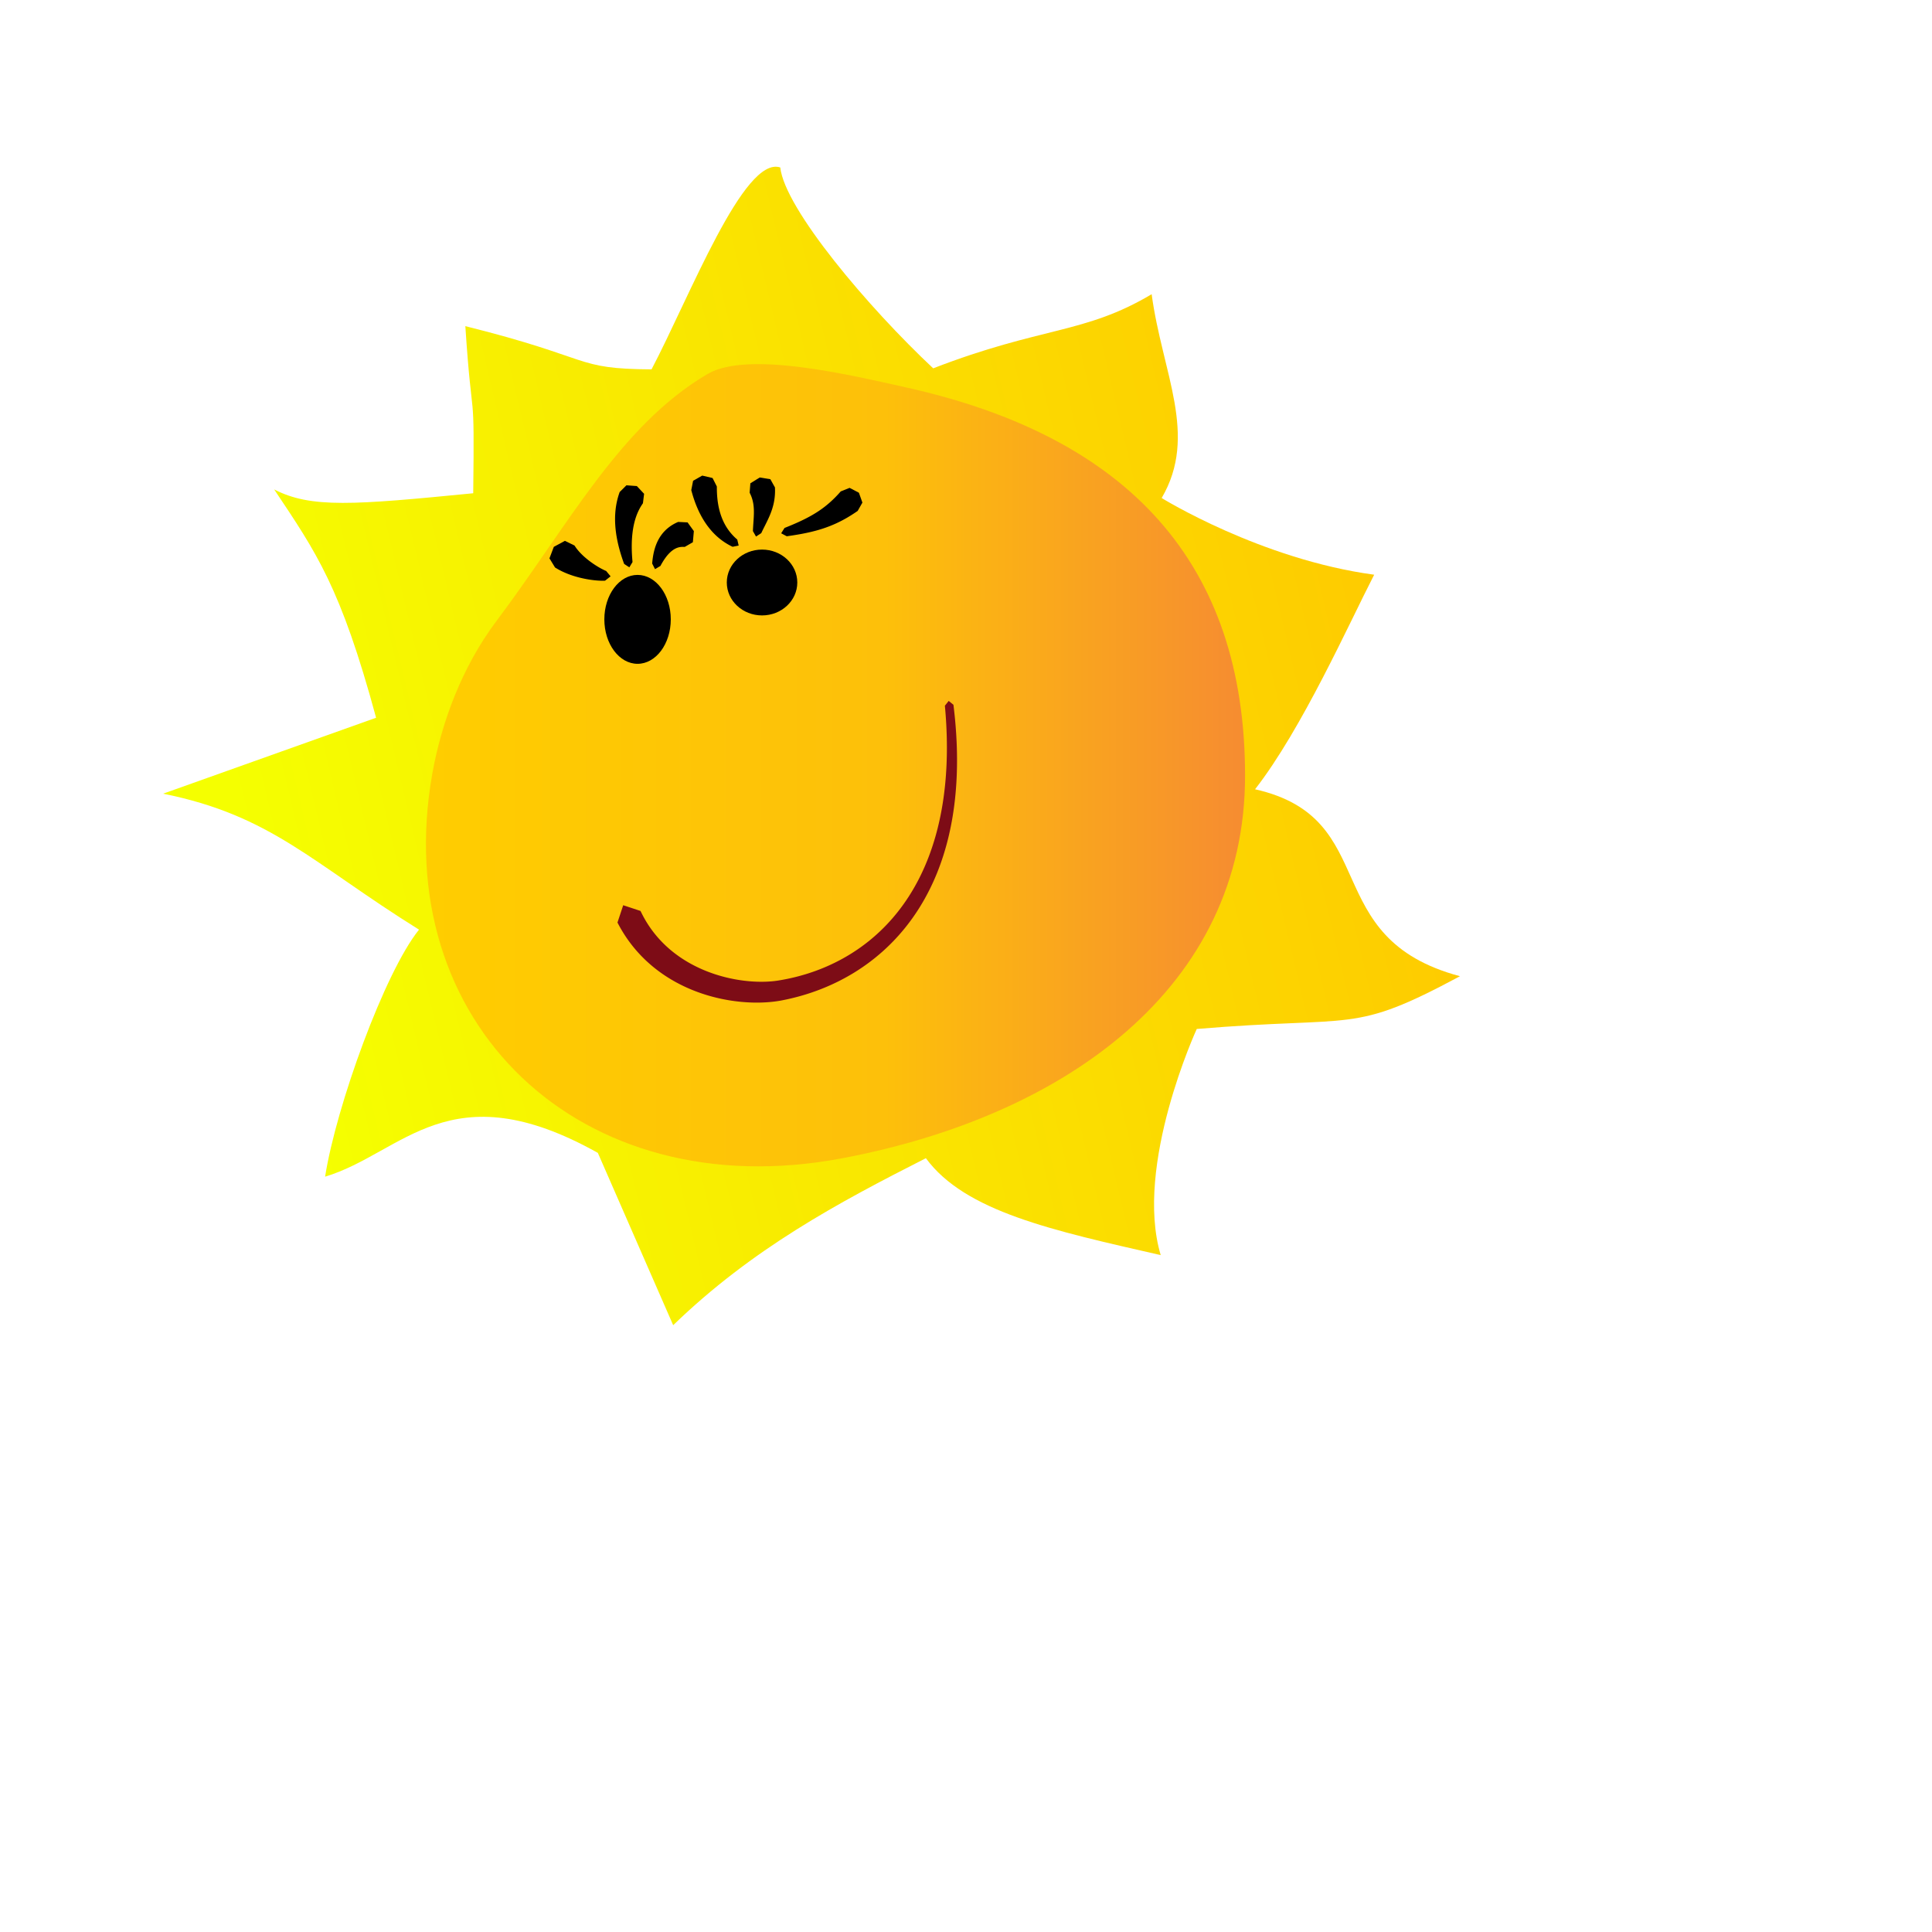
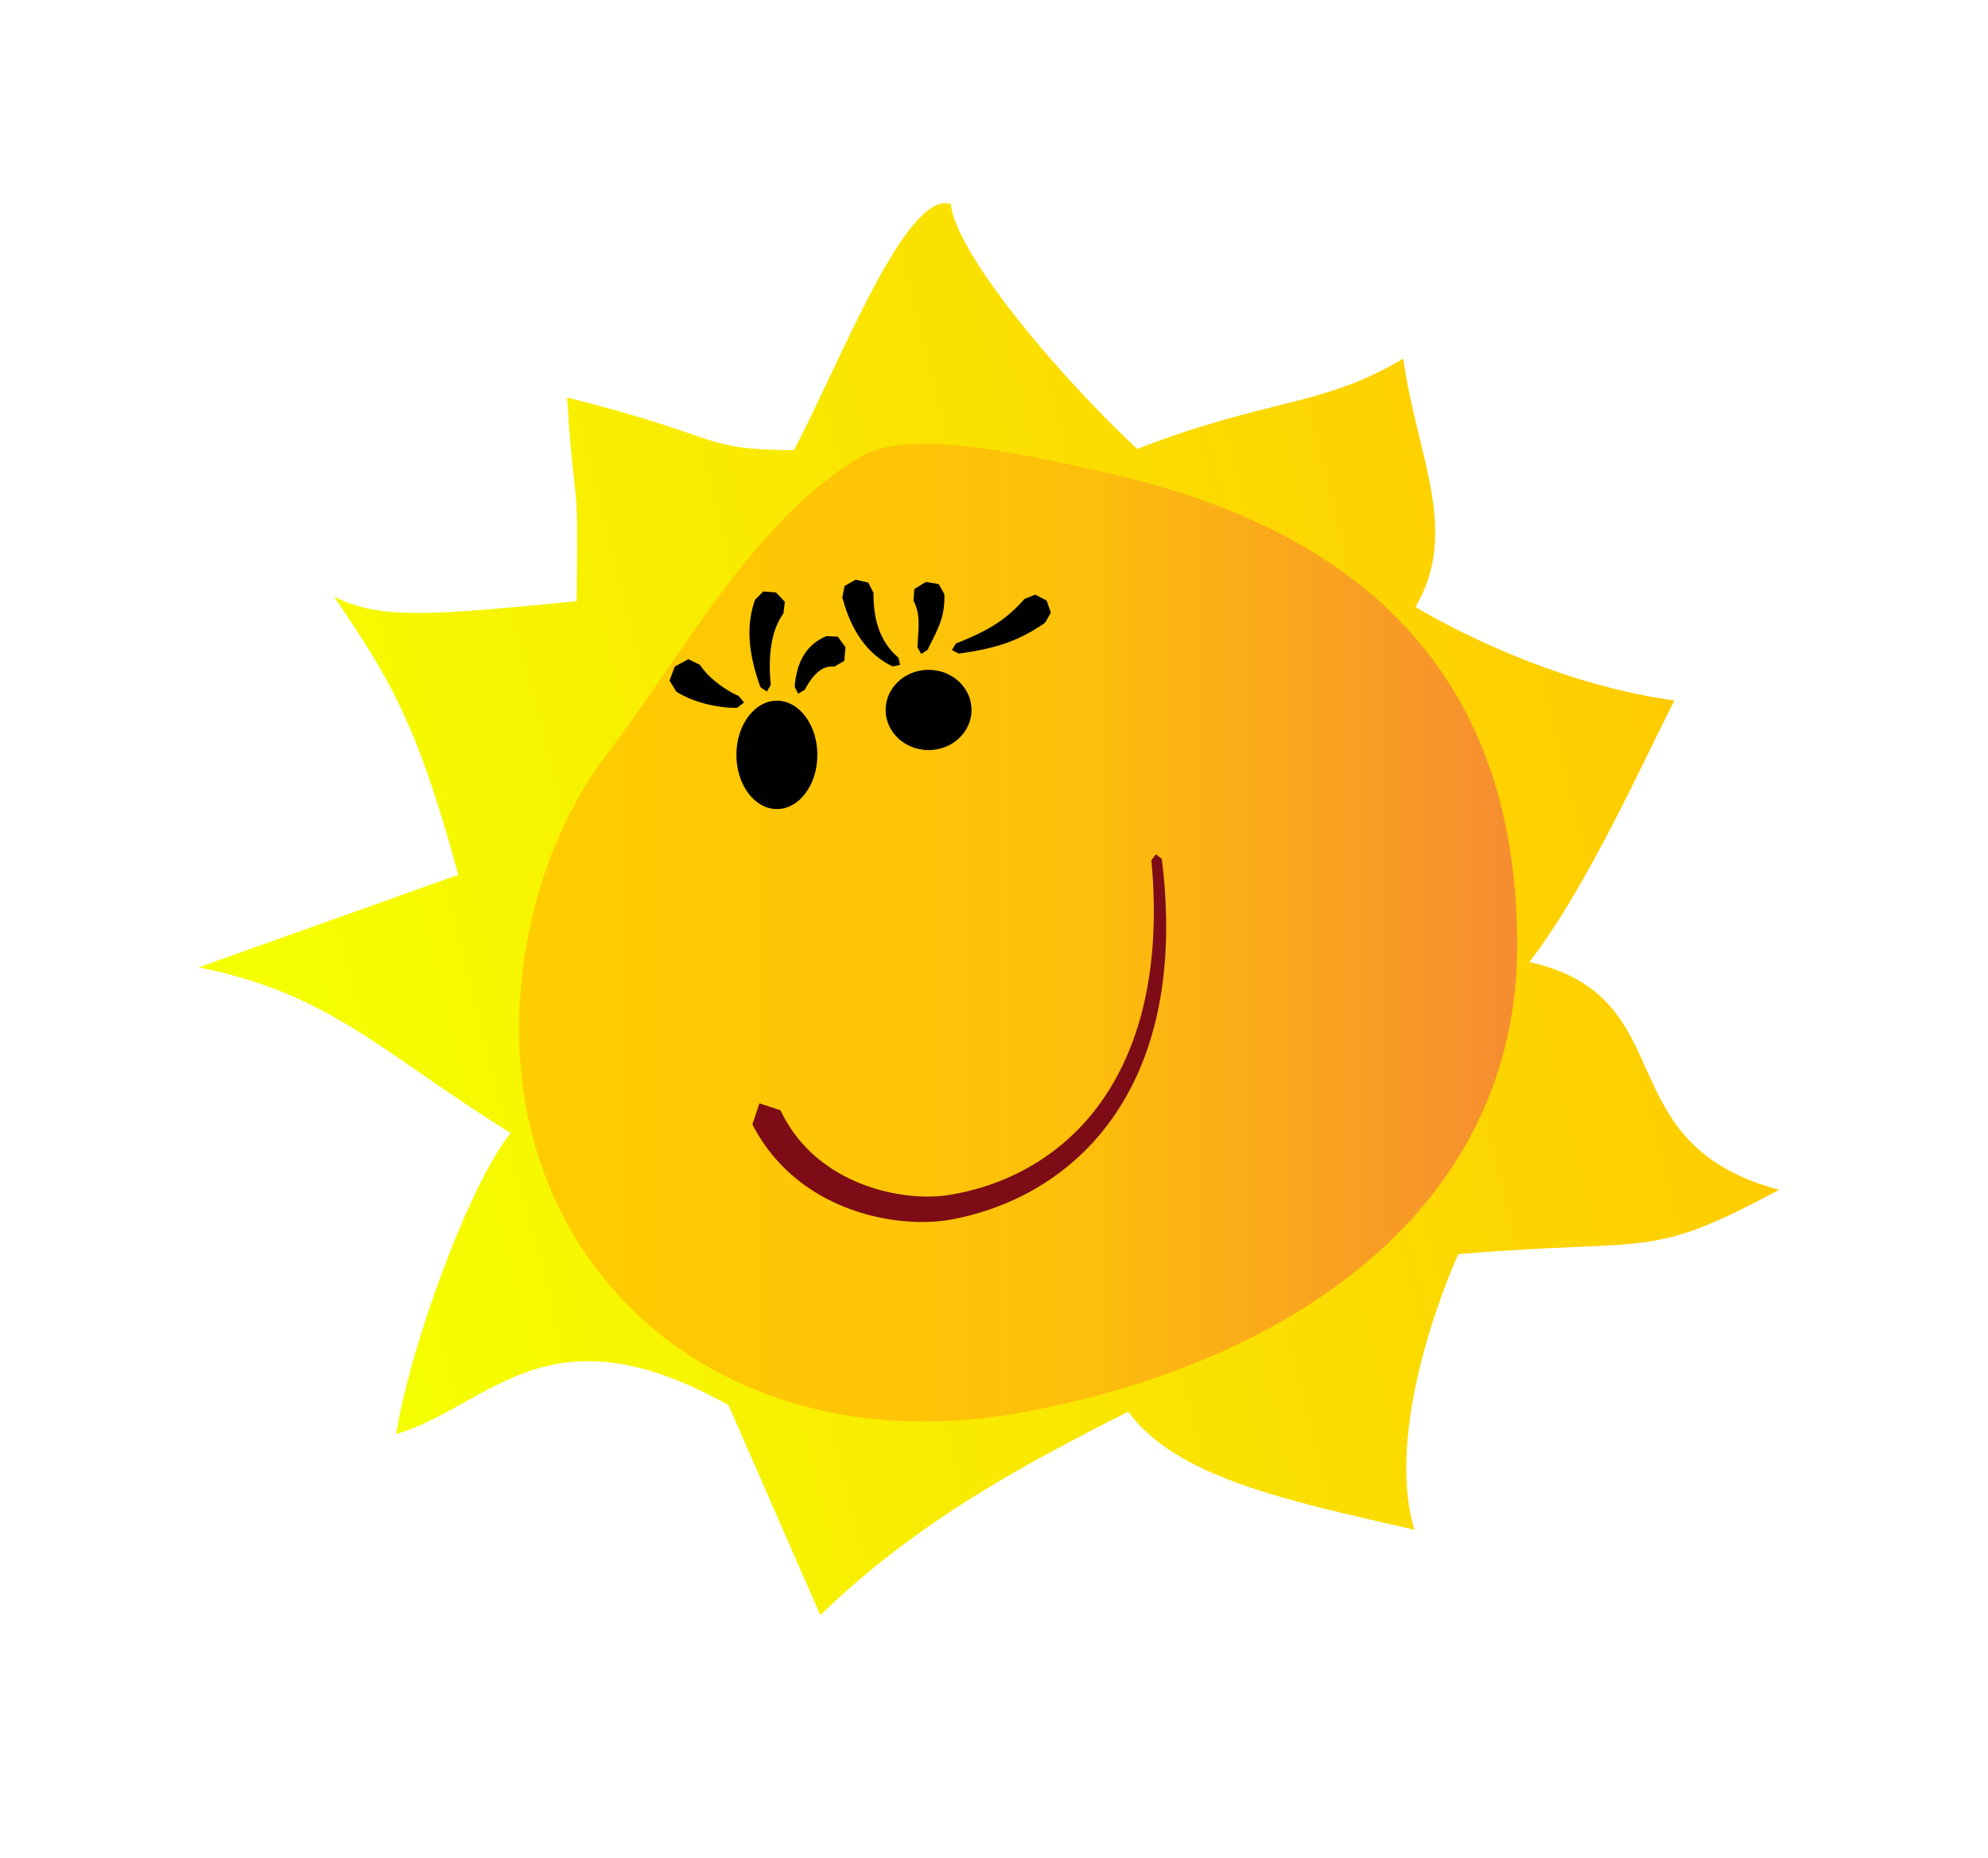
- <svg xmlns="http://www.w3.org/2000/svg" viewBox="-20 -20 180 180">
-   <path d="m5.544 25.599c3.433 1.771 7.372 1.453 18.545.356.13-10.841-.076-5.597-.734-15.569 12.088 3.014 10.032 3.981 17.348 4.027 3.572-6.799 8.604-19.935 11.992-18.812.432 3.878 8.235 13.08 14.248 18.715 10.138-3.919 14.106-3.179 20.354-6.906.993 7.37 4.364 13.13.933 18.989 0 0 9.219 5.717 19.799 7.146-2.329 4.523-6.723 14.374-11.098 19.99 11.96 2.692 5.741 13.85 19.092 17.417-10.149 5.441-9.502 3.655-24.524 4.915 0 0-5.857 12.707-3.358 21.069-10.111-2.306-18.222-4.053-21.879-9.029-8.207 4.164-16.184 8.437-23.543 15.558l-7.019-16.054c-13.836-7.744-18.145.024-25.411 2.218 1.038-6.596 5.559-19.065 8.751-23.016-9.978-6.216-13.733-10.63-23.842-12.668l19.842-7.074c-3.304-12.193-5.573-15.394-9.496-21.272z" fill="url(#_Linear1)" />
-   <path d="m-11.309 15.762c2.723-1.373 25.303 6.998 37.97 12.52-1.175-11.189-11.348-22.497-13.852-33.968 8.33 2.696 21.725 15.61 28.75 19.782 3.572-6.798 9.302-25.97 11.524-30.096 2.182 2.809 8.147 23.373 14.159 29.008 11.265-6.702 24.268-14.681 29.641-19.866-.777 8.077-7.895 32.365-7.895 32.365s25.939 1.986 37.454 1.247c-2.329 4.523-23.999 19.86-28.374 25.476 10.812 8.914 24.512 19.21 35.415 26.416-13.681.342-26.231-2.991-42.306-4.316 0 0-.457 25.385 1.917 33.328-9.933-9.777-26.812-19.923-26.812-19.923s-22.115 19.642-29.474 26.764l-1.462-28.088c-20.061 3.285-33.199 5.87-40.466 8.064 4.952-6.596 20.725-25.103 23.917-29.054-9.978-6.216-29.306-10.343-39.415-12.38l35.231-7.582c-1.23-6.487-21.999-23.819-25.922-29.697z" visibility="hidden" />
-   <path d="m64.387 16.089c20.74 4.598 31.613 16.39 31.613 36.181s-16.794 31.719-37.536 35.644c-24.495 4.635-42.316-12.723-38.182-35.859.854-4.777 2.774-9.944 5.979-14.206 6.587-8.758 11.492-18.229 19.672-23.01 3.781-2.21 13.485.148 18.454 1.25z" fill="url(#_Linear2)" />
-   <path d="m60.013 25.902.013.015.322.908-.438.775-.009.005-.092.064-.096.065-.095.064-.095.062-.096.062-.095.061-.095.059-.095.058-.094.058-.095.056-.095.055-.095.054-.095.052-.095.052-.095.051-.095.05-.095.048-.096.048-.095.046-.096.046-.096.045-.096.043-.096.043-.097.041-.097.041-.097.04-.097.039-.098.038-.098.037-.098.036-.099.036-.099.034-.1.034-.1.033-.1.032-.101.031-.101.031-.102.03-.103.029-.104.029-.207.054-.211.053-.214.05-.216.047-.22.046-.224.044-.228.042-.232.04-.236.039-.24.038-.246.036-.249.035-.519-.277.313-.497.232-.093.224-.091.218-.091.212-.091.207-.09.201-.09.195-.091.191-.091.185-.091.181-.092.176-.092.172-.094.083-.046.083-.048.082-.047.081-.048.08-.048.079-.049.078-.048.077-.05.076-.049.076-.05.075-.051.074-.051.073-.051.072-.052.072-.052.071-.053.071-.054.07-.054.069-.055.069-.055.068-.056.068-.057.068-.058.067-.058.067-.059.067-.06.066-.06.066-.062.066-.062.065-.064.066-.064.065-.065.066-.066.065-.068.065-.068.065-.069.066-.071.065-.072.065-.073.069-.077.007-.007.825-.331.858.449z" />
-   <path d="m51.772 24.647.43.768v.01l.002.08.003.088.001.088v.086l-.001.086-.003.084-.004.084-.005.083-.006.082-.008.081-.008.08-.01.079-.01.079-.012.077-.013.077-.013.075-.015.075-.015.074-.017.073-.017.075-.036.139-.04.138-.041.136-.045.132-.046.129-.048.127-.05.124-.051.122-.053.12-.053.118-.055.116-.055.116-.11.225-.112.224-.112.222-.055.111-.055.112-.054.112-.054.115-.49.32-.289-.508.005-.131.007-.131.008-.13.008-.129.017-.253.017-.247.014-.243.006-.118.004-.117.004-.116.001-.114v-.113l-.002-.111-.004-.109-.007-.108-.008-.106-.012-.105-.013-.103-.016-.105-.019-.098-.011-.05-.011-.05-.012-.049-.012-.049-.014-.049-.014-.049-.015-.048-.016-.049-.016-.048-.017-.049-.018-.048-.019-.048-.02-.048-.021-.048-.022-.049-.022-.048-.024-.049-.03-.066.067-.871.863-.537.019-.005z" />
-   <path d="m46.387 24.535.4.79v.01.108l.001.101.001.101.002.099.004.099.004.098.005.096.006.096.007.096.008.094.009.093.009.093.011.092.011.091.013.09.013.089.015.088.015.088.016.087.017.086.018.085.019.084.02.084.021.082.022.082.023.081.023.081.025.079.025.079.027.078.027.077.029.077.029.076.03.075.032.074.032.074.033.072.034.073.035.071.037.071.037.07.038.069.04.069.04.068.041.067.043.066.043.066.045.066.045.064.047.064.048.063.049.063.05.062.051.061.052.06.054.06.054.059.056.059.057.058.058.057.059.056.061.056.062.055.065.056.131.56-.564.114-.084-.039-.085-.043-.085-.044-.084-.046-.084-.047-.082-.048-.082-.05-.082-.051-.08-.052-.08-.054-.079-.055-.078-.056-.077-.058-.077-.059-.076-.061-.075-.062-.074-.063-.074-.064-.072-.066-.072-.068-.071-.068-.07-.07-.069-.071-.069-.073-.067-.074-.067-.075-.065-.077-.065-.077-.064-.08-.063-.08-.062-.082-.062-.082-.06-.085-.059-.085-.059-.087-.058-.088-.056-.089-.056-.09-.055-.092-.054-.092-.053-.094-.052-.096-.051-.096-.05-.097-.05-.099-.048-.1-.047-.101-.047-.102-.045-.104-.045-.104-.044-.106-.043-.106-.042-.108-.041-.109-.04-.11-.039-.111-.038-.113-.038-.113-.036-.115-.036-.115-.034-.117-.034-.118-.033-.119-.034-.124.171-.871.843-.477.02-.002z" />
-   <path d="m44.059 28.67.58.802.005.019-.091 1.027-.753.435-.01.001h-.051l-.038-.002-.037-.002-.038-.001-.037.001h-.036l-.036.002-.036.003-.036.003-.036.004-.035.005-.035.006-.035.007-.035.007-.036.009-.035.009-.035.01-.035.012-.035.012-.035.013-.036.015-.035.015-.036.017-.035.018-.036.018-.035.02-.036.021-.036.022-.036.024-.036.024-.036.026-.036.027-.036.028-.036.029-.036.03-.036.032-.035.033-.036.034-.036.035-.036.036-.035.037-.036.038-.035.04-.036.04-.035.042-.034.041-.07.09-.069.093-.068.096-.068.1-.066.104-.066.107-.065.11-.064.114-.064.119-.505.299-.265-.524.012-.141.015-.143.017-.142.02-.141.022-.141.026-.139.028-.139.032-.139.034-.135.02-.07.02-.068.02-.068.022-.068.023-.067.024-.067.025-.067.026-.066.027-.067.028-.065.03-.066.03-.065.032-.065.034-.065.034-.064.036-.064.037-.063.039-.063.04-.063.042-.061.043-.062.045-.061.046-.06.047-.059.049-.059.051-.058.053-.057.054-.057.055-.055.057-.055.059-.054.061-.052.062-.052.063-.051.065-.049.067-.049.068-.047.07-.046.071-.045.073-.043.074-.042.076-.041.077-.039.079-.038.08-.036.068-.032.01-.004z" />
-   <path d="m39.324 25.285.018.009.667.713-.108.878-.006.009-.038.056-.034.05-.033.051-.033.052-.033.053-.032.053-.032.055-.032.055-.03.056-.031.058-.03.058-.029.06-.029.06-.029.062-.028.062-.027.064-.027.065-.027.065-.026.067-.025.069-.024.069-.025.07-.023.072-.023.073-.022.074-.022.075-.021.077-.02.078-.019.079-.019.08-.019.082-.017.083-.017.084-.016.086-.015.087-.014.088-.014.089-.013.091-.012.093-.011.093-.01.095-.01.097-.009.097-.007.1-.007.1-.006.102-.006.104-.004.104-.003.107-.002.107-.002.109v.111.112l.002.113.002.115.004.117.004.117.006.12.006.121.008.122.009.124.009.125.011.126.012.13-.298.496-.483-.318-.046-.125-.045-.126-.043-.125-.042-.123-.04-.123-.04-.123-.038-.121-.037-.121-.035-.119-.034-.12-.033-.118-.031-.117-.031-.117-.029-.116-.027-.115-.027-.115-.025-.114-.024-.113-.022-.112-.022-.112-.02-.111-.019-.111-.018-.109-.016-.109-.015-.109-.014-.108-.013-.107-.011-.106-.011-.106-.009-.106-.007-.105-.007-.104-.006-.103-.004-.103-.003-.103-.001-.101-.001-.102.001-.1.001-.1.003-.1.005-.099.005-.098.007-.098.007-.097.009-.097.011-.096.011-.096.012-.095.014-.094.015-.094.016-.094.017-.093.019-.092.019-.091.021-.091.021-.091.023-.09.024-.089.025-.089.026-.088.028-.088.028-.087.03-.086.027-.079.003-.009.631-.628z" />
-   <path d="m33.522 30.823.048.068.035.054.037.053.038.054.04.053.041.054.043.053.044.053.044.054.046.052.047.053.048.052.049.052.05.052.051.051.052.051.052.05.053.05.053.049.052.047.112.097.11.093.112.091.113.087.112.085.112.081.111.079.11.074.108.072.106.067.103.064.1.06.097.056.092.052.088.048.083.043.076.039.071.035.064.03.055.025.046.021.046.016.416.503-.513.403-.065.005-.08.002-.086.001-.093-.001-.098-.003-.105-.005-.112-.006-.117-.009-.124-.011-.128-.013-.135-.015-.139-.019-.144-.02-.148-.024-.153-.027-.156-.03-.16-.033-.163-.036-.166-.04-.169-.044-.171-.048-.17-.051-.09-.028-.087-.029-.088-.03-.088-.031-.089-.032-.089-.033-.089-.035-.089-.036-.089-.037-.09-.039-.089-.04-.09-.041-.09-.043-.089-.045-.09-.046-.089-.047-.089-.05-.089-.051-.089-.053-.08-.048-.009-.005-.52-.853.402-1.061.013-.015 1.024-.554z" />
-   <path d="m68.83 45.662.024.198.023.197.022.197.022.195.02.195.02.195.019.193.017.193.017.192.016.191.015.191.014.19.013.189.013.188.011.188.01.186.01.186.009.186.008.184.007.184.006.183.005.182.004.182.004.18.002.181.002.179.001.178v.178l-.001.177-.002.177-.002.175-.004.175-.004.174-.005.174-.006.172-.007.172-.007.171-.009.171-.009.17-.01.169-.011.168-.012.167-.012.167-.014.166-.014.166-.015.164-.016.164-.016.163-.017.163-.019.161-.019.161-.019.161-.021.159-.021.159-.022.158-.023.158-.024.156-.024.156-.025.155-.026.155-.027.154-.027.153-.029.152-.029.152-.029.151-.031.15-.031.15-.032.148-.033.148-.033.148-.034.146-.035.146-.036.146-.036.144-.037.144-.038.143-.038.142-.04.142-.04.141-.04.14-.042.14-.042.139-.042.138-.044.138-.044.136-.045.136-.045.136-.046.134-.047.134-.048.134-.048.132-.049.132-.05.131-.05.131-.051.129-.051.129-.052.129-.053.127-.054.127-.054.126-.055.126-.055.125-.056.124-.057.123-.057.123-.058.122-.059.122-.059.12-.06.12-.061.12-.061.118-.061.118-.063.117-.063.117-.063.115-.064.116-.065.114-.065.114-.066.113-.066.112-.068.112-.067.111-.068.11-.069.109-.069.109-.07.109-.071.107-.071.107-.071.106-.073.105-.072.105-.073.104-.074.104-.075.102-.074.102-.076.101-.076.101-.076.1-.077.099-.078.099-.077.098-.079.097-.079.096-.079.096-.081.095-.08.095-.081.093-.082.093-.081.093-.083.091-.083.091-.083.091-.084.089-.085.089-.084.089-.086.087-.085.087-.087.086-.086.086-.087.085-.088.084-.088.083-.089.083-.088.082-.09.082-.089.081-.091.08-.091.08-.182.156-.184.154-.185.152-.188.148-.188.146-.191.144-.191.14-.194.138-.195.136-.196.132-.197.131-.199.127-.2.125-.202.122-.203.119-.204.117-.205.114-.206.111-.208.109-.208.107-.21.103-.211.101-.212.099-.213.096-.214.093-.215.091-.215.088-.217.086-.218.083-.218.08-.219.078-.22.076-.221.072-.221.071-.223.068-.223.065-.223.063-.224.06-.225.058-.225.055-.226.053-.227.051-.227.047-.227.046-.1.019-.1.018-.102.017-.102.016-.104.015-.105.015-.106.013-.106.013-.108.012-.109.011-.11.01-.11.009-.112.009-.112.007-.113.007-.115.005-.115.005-.116.004-.116.003-.118.002-.118.001h-.119l-.12-.001-.121-.002-.121-.003-.122-.004-.123-.005-.123-.006-.124-.007-.125-.008-.125-.009-.126-.01-.127-.011-.127-.012-.127-.013-.128-.015-.129-.015-.129-.016-.129-.018-.13-.019-.131-.02-.131-.021-.131-.022-.131-.023-.132-.025-.132-.025-.133-.027-.133-.028-.133-.03-.133-.03-.133-.032-.134-.033-.134-.034-.134-.035-.134-.037-.135-.038-.134-.04-.135-.04-.134-.042-.135-.044-.135-.044-.134-.046-.135-.048-.135-.048-.134-.051-.135-.051-.134-.053-.134-.054-.134-.056-.134-.057-.134-.059-.134-.06-.133-.062-.133-.063-.133-.065-.132-.066-.132-.067-.132-.07-.132-.07-.131-.073-.13-.074-.131-.075-.129-.077-.13-.079-.128-.08-.128-.082-.128-.083-.127-.086-.127-.086-.125-.089-.126-.09-.124-.092-.124-.094-.123-.095-.122-.097-.122-.099-.12-.1-.12-.103-.119-.104-.118-.105-.118-.108-.116-.109-.115-.112-.114-.113-.114-.114-.112-.117-.111-.119-.11-.12-.109-.122-.108-.124-.106-.126-.106-.128-.104-.129-.103-.132-.101-.133-.101-.135-.098-.137-.098-.139-.096-.141-.095-.143-.093-.145-.092-.147-.09-.148-.089-.151-.087-.152-.086-.155-.084-.156-.079-.151.535-1.614 1.613.534.068.14.065.13.066.129.067.127.069.126.07.124.072.123.072.121.074.119.075.118.076.116.078.115.078.113.08.112.081.11.082.109.083.107.084.106.085.104.086.103.087.102.088.1.089.099.091.097.091.096.092.095.093.093.094.092.094.09.096.09.097.087.097.087.098.085.099.084.1.082.101.082.101.079.102.079.103.077.104.076.104.075.105.074.105.072.107.071.107.07.107.068.108.068.109.066.109.064.109.064.11.062.111.061.111.06.112.059.112.057.112.057.113.055.113.054.113.053.114.051.114.051.114.049.115.048.115.047.115.046.115.044.115.044.116.042.116.042.115.04.116.039.116.038.116.036.116.036.116.035.116.033.116.033.115.031.116.031.116.029.115.028.115.027.115.026.115.025.115.024.114.023.114.023.114.021.113.02.113.019.113.018.112.017.112.016.111.015.111.014.111.013.109.012.11.012.108.01.109.01.107.008.107.008.106.007.106.005.105.005.104.005.103.003.103.002.101.002h.101.1l.099-.001.098-.001.098-.003.096-.003.095-.004.094-.005.093-.006.093-.006.09-.007.09-.008.089-.009.087-.009.087-.01.085-.011.083-.011.083-.012.081-.013.209-.035.208-.037.208-.04.208-.041.207-.044.207-.047.206-.048.206-.051.205-.053.204-.056.204-.058.204-.06.203-.062.202-.065.201-.067.201-.07.2-.071.199-.075.198-.076.198-.079.197-.081.196-.084.195-.086.194-.089.193-.091.192-.093.192-.096.19-.098.189-.1.189-.103.187-.106.186-.108.185-.11.184-.113.183-.116.181-.118.181-.12.179-.123.178-.125.176-.128.176-.131.174-.133.172-.135.173-.139.084-.07.085-.07.084-.072.084-.072.084-.072.083-.074.083-.074.083-.074.082-.076.082-.075.082-.077.081-.077.081-.078.08-.079.08-.079.08-.08.079-.08.079-.082.078-.081.078-.083.078-.083.077-.084.077-.085.076-.085.076-.086.076-.086.075-.088.075-.088.074-.088.074-.089.073-.09.073-.091.073-.091.072-.093.071-.092.072-.094.07-.094.071-.095.07-.095.069-.096.069-.097.068-.098.068-.098.068-.099.067-.1.066-.1.067-.101.065-.102.065-.103.065-.103.064-.104.063-.105.064-.105.062-.106.062-.107.062-.107.061-.109.06-.109.06-.109.06-.111.059-.111.058-.112.058-.112.058-.114.056-.114.057-.115.055-.115.055-.116.055-.117.054-.118.054-.119.053-.119.052-.12.052-.12.051-.122.05-.122.051-.123.049-.124.049-.124.048-.125.048-.126.047-.127.046-.127.046-.129.045-.129.045-.129.044-.131.043-.131.043-.132.042-.133.042-.133.041-.135.04-.135.04-.135.039-.137.038-.137.038-.139.037-.138.036-.14.036-.141.035-.141.034-.142.034-.143.032-.143.033-.144.031-.146.031-.146.031-.146.029-.148.029-.148.028-.149.028-.15.026-.15.026-.152.026-.152.024-.153.024-.154.023-.154.023-.156.021-.156.021-.157.02-.158.02-.158.018-.16.018-.16.018-.161.016-.162.016-.162.014-.164.015-.164.013-.165.013-.166.011-.166.011-.168.011-.168.009-.169.009-.17.008-.17.007-.172.006-.172.005-.173.005-.174.004-.175.003-.175.002-.177.001-.177.001-.178-.001-.179-.001-.179-.002-.181-.003-.181-.003-.182-.005-.183-.005-.184-.007-.185-.007-.185-.008-.186-.008-.187-.01-.188-.011-.189-.011-.19-.013-.19-.013-.191-.014-.192-.015-.193-.016-.194-.017-.194-.017-.197.355-.444.442.359z" fill="#7d0c16" />
-   <ellipse cx="39.4" cy="37.704" rx="3.095" ry="4.142" />
-   <ellipse cx="50.998" cy="34.27" rx="3.284" ry="3.067" />
-   <linearGradient id="_Linear1" gradientTransform="matrix(117.569 -28.0376 28.0376 117.569 3.58182 62.4272)" gradientUnits="userSpaceOnUse" x1="0" x2="1" y1="0" y2="0">
-     <stop offset="0" stop-color="#f5ff00" />
-     <stop offset="1" stop-color="#ffc500" />
-   </linearGradient>
-   <linearGradient id="_Linear2" gradientTransform="matrix(76.3152 0 0 74.7404 19.6849 51.2964)" gradientUnits="userSpaceOnUse" x1="0" x2="1" y1="0" y2="0">
-     <stop offset="0" stop-color="#ffcd00" />
-     <stop offset=".56" stop-color="#fdc00a" />
-     <stop offset="1" stop-color="#f68c31" />
-   </linearGradient>
+ <svg xmlns="http://www.w3.org/2000/svg" viewBox="-20 -20 152 142" version="1.1">
+   <path id="sunRay1" style="fill:url(#_Linear1)" d="M5.544,25.599c3.433,1.771 7.372,1.453 18.545,0.356c0.13,-10.841 -0.076,-5.597 -0.734,-15.569c12.088,3.014 10.032,3.981 17.348,4.027c3.572,-6.799 8.604,-19.935 11.992,-18.812c0.432,3.878 8.235,13.08 14.248,18.715c10.138,-3.919 14.106,-3.179 20.354,-6.906c0.993,7.37 4.364,13.13 0.933,18.989c0,0 9.219,5.717 19.799,7.146c-2.329,4.523 -6.723,14.374 -11.098,19.99c11.96,2.692 5.741,13.85 19.092,17.417c-10.149,5.441 -9.502,3.655 -24.524,4.915c0,0 -5.857,12.707 -3.358,21.069c-10.111,-2.306 -18.222,-4.053 -21.879,-9.029c-8.207,4.164 -16.184,8.437 -23.543,15.558l-7.019,-16.054c-13.836,-7.744 -18.145,0.024 -25.411,2.218c1.038,-6.596 5.559,-19.065 8.751,-23.016c-9.978,-6.216 -13.733,-10.63 -23.842,-12.668l19.842,-7.074c-3.304,-12.193 -5.573,-15.394 -9.496,-21.272Z" />
+   <path id="sunRay2" style="visibility:hidden" d="M-11.309,15.762c2.723,-1.373 25.303,6.998 37.97,12.52c-1.175,-11.189 -11.348,-22.497 -13.852,-33.968c8.33,2.696 21.725,15.61 28.75,19.782c3.572,-6.798 9.302,-25.97 11.524,-30.096c2.182,2.809 8.147,23.373 14.159,29.008c11.265,-6.702 24.268,-14.681 29.641,-19.866c-0.777,8.077 -7.895,32.365 -7.895,32.365c0,0 25.939,1.986 37.454,1.247c-2.329,4.523 -23.999,19.86 -28.374,25.476c10.812,8.914 24.512,19.21 35.415,26.416c-13.681,0.342 -26.231,-2.991 -42.306,-4.316c0,0 -0.457,25.385 1.917,33.328c-9.933,-9.777 -26.812,-19.923 -26.812,-19.923c0,0 -22.115,19.642 -29.474,26.764l-1.462,-28.088c-20.061,3.285 -33.199,5.87 -40.466,8.064c4.952,-6.596 20.725,-25.103 23.917,-29.054c-9.978,-6.216 -29.306,-10.343 -39.415,-12.38l35.231,-7.582c-1.23,-6.487 -21.999,-23.819 -25.922,-29.697Z" />
+   <g>
+     <path id="sunFace" d="M64.387,16.089c20.74,4.598 31.613,16.39 31.613,36.181c0,19.791 -16.794,31.719 -37.536,35.644c-24.495,4.635 -42.316,-12.723 -38.182,-35.859c0.854,-4.777 2.774,-9.944 5.979,-14.206c6.587,-8.758 11.492,-18.229 19.672,-23.01c3.781,-2.21 13.485,0.148 18.454,1.25Z" style="fill:url(#_Linear2);" />
+     <path d="M60.013,25.902l0.013,0.015l0.322,0.908l-0.438,0.775l-0.009,0.005l-0.092,0.064l-0.096,0.065l-0.095,0.064l-0.095,0.062l-0.096,0.062l-0.095,0.061l-0.095,0.059l-0.095,0.058l-0.094,0.058l-0.095,0.056l-0.095,0.055l-0.095,0.054l-0.095,0.052l-0.095,0.052l-0.095,0.051l-0.095,0.05l-0.095,0.048l-0.096,0.048l-0.095,0.046l-0.096,0.046l-0.096,0.045l-0.096,0.043l-0.096,0.043l-0.097,0.041l-0.097,0.041l-0.097,0.04l-0.097,0.039l-0.098,0.038l-0.098,0.037l-0.098,0.036l-0.099,0.036l-0.099,0.034l-0.1,0.034l-0.1,0.033l-0.1,0.032l-0.101,0.031l-0.101,0.031l-0.102,0.03l-0.103,0.029l-0.104,0.029l-0.207,0.054l-0.211,0.053l-0.214,0.05l-0.216,0.047l-0.22,0.046l-0.224,0.044l-0.228,0.042l-0.232,0.04l-0.236,0.039l-0.24,0.038l-0.246,0.036l-0.249,0.035l-0.519,-0.277l0.313,-0.497l0.232,-0.093l0.224,-0.091l0.218,-0.091l0.212,-0.091l0.207,-0.09l0.201,-0.09l0.195,-0.091l0.191,-0.091l0.185,-0.091l0.181,-0.092l0.176,-0.092l0.172,-0.094l0.083,-0.046l0.083,-0.048l0.082,-0.047l0.081,-0.048l0.08,-0.048l0.079,-0.049l0.078,-0.048l0.077,-0.05l0.076,-0.049l0.076,-0.05l0.075,-0.051l0.074,-0.051l0.073,-0.051l0.072,-0.052l0.072,-0.052l0.071,-0.053l0.071,-0.054l0.07,-0.054l0.069,-0.055l0.069,-0.055l0.068,-0.056l0.068,-0.057l0.068,-0.058l0.067,-0.058l0.067,-0.059l0.067,-0.06l0.066,-0.06l0.066,-0.062l0.066,-0.062l0.065,-0.064l0.066,-0.064l0.065,-0.065l0.066,-0.066l0.065,-0.068l0.065,-0.068l0.065,-0.069l0.066,-0.071l0.065,-0.072l0.065,-0.073l0.069,-0.077l0.007,-0.007l0.825,-0.331l0.858,0.449Z" />
+     <path d="M51.772,24.647l0.43,0.768l0,0.01l0.002,0.08l0.003,0.088l0.001,0.088l0,0.086l-0.001,0.086l-0.003,0.084l-0.004,0.084l-0.005,0.083l-0.006,0.082l-0.008,0.081l-0.008,0.08l-0.01,0.079l-0.01,0.079l-0.012,0.077l-0.013,0.077l-0.013,0.075l-0.015,0.075l-0.015,0.074l-0.017,0.073l-0.017,0.075l-0.036,0.139l-0.04,0.138l-0.041,0.136l-0.045,0.132l-0.046,0.129l-0.048,0.127l-0.05,0.124l-0.051,0.122l-0.053,0.12l-0.053,0.118l-0.055,0.116l-0.055,0.116l-0.11,0.225l-0.112,0.224l-0.112,0.222l-0.055,0.111l-0.055,0.112l-0.054,0.112l-0.054,0.115l-0.49,0.32l-0.289,-0.508l0.005,-0.131l0.007,-0.131l0.008,-0.13l0.008,-0.129l0.017,-0.253l0.017,-0.247l0.014,-0.243l0.006,-0.118l0.004,-0.117l0.004,-0.116l0.001,-0.114l0,-0.113l-0.002,-0.111l-0.004,-0.109l-0.007,-0.108l-0.008,-0.106l-0.012,-0.105l-0.013,-0.103l-0.016,-0.105l-0.019,-0.098l-0.011,-0.05l-0.011,-0.05l-0.012,-0.049l-0.012,-0.049l-0.014,-0.049l-0.014,-0.049l-0.015,-0.048l-0.016,-0.049l-0.016,-0.048l-0.017,-0.049l-0.018,-0.048l-0.019,-0.048l-0.02,-0.048l-0.021,-0.048l-0.022,-0.049l-0.022,-0.048l-0.024,-0.049l-0.03,-0.066l0.067,-0.871l0.863,-0.537l0.019,-0.005l0.98,0.16Z" />
+     <path d="M46.387,24.535l0.4,0.79l0,0.01l0,0.108l0.001,0.101l0.001,0.101l0.002,0.099l0.004,0.099l0.004,0.098l0.005,0.096l0.006,0.096l0.007,0.096l0.008,0.094l0.009,0.093l0.009,0.093l0.011,0.092l0.011,0.091l0.013,0.09l0.013,0.089l0.015,0.088l0.015,0.088l0.016,0.087l0.017,0.086l0.018,0.085l0.019,0.084l0.02,0.084l0.021,0.082l0.022,0.082l0.023,0.081l0.023,0.081l0.025,0.079l0.025,0.079l0.027,0.078l0.027,0.077l0.029,0.077l0.029,0.076l0.03,0.075l0.032,0.074l0.032,0.074l0.033,0.072l0.034,0.073l0.035,0.071l0.037,0.071l0.037,0.07l0.038,0.069l0.04,0.069l0.04,0.068l0.041,0.067l0.043,0.066l0.043,0.066l0.045,0.066l0.045,0.064l0.047,0.064l0.048,0.063l0.049,0.063l0.05,0.062l0.051,0.061l0.052,0.06l0.054,0.06l0.054,0.059l0.056,0.059l0.057,0.058l0.058,0.057l0.059,0.056l0.061,0.056l0.062,0.055l0.065,0.056l0.131,0.56l-0.564,0.114l-0.084,-0.039l-0.085,-0.043l-0.085,-0.044l-0.084,-0.046l-0.084,-0.047l-0.082,-0.048l-0.082,-0.05l-0.082,-0.051l-0.08,-0.052l-0.08,-0.054l-0.079,-0.055l-0.078,-0.056l-0.077,-0.058l-0.077,-0.059l-0.076,-0.061l-0.075,-0.062l-0.074,-0.063l-0.074,-0.064l-0.072,-0.066l-0.072,-0.068l-0.071,-0.068l-0.07,-0.07l-0.069,-0.071l-0.069,-0.073l-0.067,-0.074l-0.067,-0.075l-0.065,-0.077l-0.065,-0.077l-0.064,-0.08l-0.063,-0.08l-0.062,-0.082l-0.062,-0.082l-0.06,-0.085l-0.059,-0.085l-0.059,-0.087l-0.058,-0.088l-0.056,-0.089l-0.056,-0.09l-0.055,-0.092l-0.054,-0.092l-0.053,-0.094l-0.052,-0.096l-0.051,-0.096l-0.05,-0.097l-0.05,-0.099l-0.048,-0.1l-0.047,-0.101l-0.047,-0.102l-0.045,-0.104l-0.045,-0.104l-0.044,-0.106l-0.043,-0.106l-0.042,-0.108l-0.041,-0.109l-0.04,-0.11l-0.039,-0.111l-0.038,-0.113l-0.038,-0.113l-0.036,-0.115l-0.036,-0.115l-0.034,-0.117l-0.034,-0.118l-0.033,-0.119l-0.034,-0.124l0.171,-0.871l0.843,-0.477l0.02,-0.002l0.949,0.222Z" />
+     <path d="M44.059,28.67l0.58,0.802l0.005,0.019l-0.091,1.027l-0.753,0.435l-0.01,0.001l-0.051,0l-0.038,-0.002l-0.037,-0.002l-0.038,-0.001l-0.037,0.001l-0.036,0l-0.036,0.002l-0.036,0.003l-0.036,0.003l-0.036,0.004l-0.035,0.005l-0.035,0.006l-0.035,0.007l-0.035,0.007l-0.036,0.009l-0.035,0.009l-0.035,0.01l-0.035,0.012l-0.035,0.012l-0.035,0.013l-0.036,0.015l-0.035,0.015l-0.036,0.017l-0.035,0.018l-0.036,0.018l-0.035,0.02l-0.036,0.021l-0.036,0.022l-0.036,0.024l-0.036,0.024l-0.036,0.026l-0.036,0.027l-0.036,0.028l-0.036,0.029l-0.036,0.03l-0.036,0.032l-0.035,0.033l-0.036,0.034l-0.036,0.035l-0.036,0.036l-0.035,0.037l-0.036,0.038l-0.035,0.04l-0.036,0.04l-0.035,0.042l-0.034,0.041l-0.07,0.09l-0.069,0.093l-0.068,0.096l-0.068,0.1l-0.066,0.104l-0.066,0.107l-0.065,0.11l-0.064,0.114l-0.064,0.119l-0.505,0.299l-0.265,-0.524l0.012,-0.141l0.015,-0.143l0.017,-0.142l0.02,-0.141l0.022,-0.141l0.026,-0.139l0.028,-0.139l0.032,-0.139l0.034,-0.135l0.02,-0.07l0.02,-0.068l0.02,-0.068l0.022,-0.068l0.023,-0.067l0.024,-0.067l0.025,-0.067l0.026,-0.066l0.027,-0.067l0.028,-0.065l0.03,-0.066l0.03,-0.065l0.032,-0.065l0.034,-0.065l0.034,-0.064l0.036,-0.064l0.037,-0.063l0.039,-0.063l0.04,-0.063l0.042,-0.061l0.043,-0.062l0.045,-0.061l0.046,-0.06l0.047,-0.059l0.049,-0.059l0.051,-0.058l0.053,-0.057l0.054,-0.057l0.055,-0.055l0.057,-0.055l0.059,-0.054l0.061,-0.052l0.062,-0.052l0.063,-0.051l0.065,-0.049l0.067,-0.049l0.068,-0.047l0.07,-0.046l0.071,-0.045l0.073,-0.043l0.074,-0.042l0.076,-0.041l0.077,-0.039l0.079,-0.038l0.08,-0.036l0.068,-0.032l0.01,-0.004l0.88,0.043Z" />
+     <path d="M39.324,25.285l0.018,0.009l0.667,0.713l-0.108,0.878l-0.006,0.009l-0.038,0.056l-0.034,0.05l-0.033,0.051l-0.033,0.052l-0.033,0.053l-0.032,0.053l-0.032,0.055l-0.032,0.055l-0.03,0.056l-0.031,0.058l-0.03,0.058l-0.029,0.06l-0.029,0.06l-0.029,0.062l-0.028,0.062l-0.027,0.064l-0.027,0.065l-0.027,0.065l-0.026,0.067l-0.025,0.069l-0.024,0.069l-0.025,0.07l-0.023,0.072l-0.023,0.073l-0.022,0.074l-0.022,0.075l-0.021,0.077l-0.02,0.078l-0.019,0.079l-0.019,0.08l-0.019,0.082l-0.017,0.083l-0.017,0.084l-0.016,0.086l-0.015,0.087l-0.014,0.088l-0.014,0.089l-0.013,0.091l-0.012,0.093l-0.011,0.093l-0.01,0.095l-0.01,0.097l-0.009,0.097l-0.007,0.1l-0.007,0.1l-0.006,0.102l-0.006,0.104l-0.004,0.104l-0.003,0.107l-0.002,0.107l-0.002,0.109l0,0.111l0,0.112l0.002,0.113l0.002,0.115l0.004,0.117l0.004,0.117l0.006,0.12l0.006,0.121l0.008,0.122l0.009,0.124l0.009,0.125l0.011,0.126l0.012,0.13l-0.298,0.496l-0.483,-0.318l-0.046,-0.125l-0.045,-0.126l-0.043,-0.125l-0.042,-0.123l-0.04,-0.123l-0.04,-0.123l-0.038,-0.121l-0.037,-0.121l-0.035,-0.119l-0.034,-0.12l-0.033,-0.118l-0.031,-0.117l-0.031,-0.117l-0.029,-0.116l-0.027,-0.115l-0.027,-0.115l-0.025,-0.114l-0.024,-0.113l-0.022,-0.112l-0.022,-0.112l-0.02,-0.111l-0.019,-0.111l-0.018,-0.109l-0.016,-0.109l-0.015,-0.109l-0.014,-0.108l-0.013,-0.107l-0.011,-0.106l-0.011,-0.106l-0.009,-0.106l-0.007,-0.105l-0.007,-0.104l-0.006,-0.103l-0.004,-0.103l-0.003,-0.103l-0.001,-0.101l-0.001,-0.102l0.001,-0.1l0.001,-0.1l0.003,-0.1l0.005,-0.099l0.005,-0.098l0.007,-0.098l0.007,-0.097l0.009,-0.097l0.011,-0.096l0.011,-0.096l0.012,-0.095l0.014,-0.094l0.015,-0.094l0.016,-0.094l0.017,-0.093l0.019,-0.092l0.019,-0.091l0.021,-0.091l0.021,-0.091l0.023,-0.09l0.024,-0.089l0.025,-0.089l0.026,-0.088l0.028,-0.088l0.028,-0.087l0.03,-0.086l0.027,-0.079l0.003,-0.009l0.631,-0.628l0.961,0.071Z" />
+     <path d="M33.522,30.823l0.048,0.068l0.035,0.054l0.037,0.053l0.038,0.054l0.04,0.053l0.041,0.054l0.043,0.053l0.044,0.053l0.044,0.054l0.046,0.052l0.047,0.053l0.048,0.052l0.049,0.052l0.05,0.052l0.051,0.051l0.052,0.051l0.052,0.05l0.053,0.05l0.053,0.049l0.052,0.047l0.112,0.097l0.11,0.093l0.112,0.091l0.113,0.087l0.112,0.085l0.112,0.081l0.111,0.079l0.11,0.074l0.108,0.072l0.106,0.067l0.103,0.064l0.1,0.06l0.097,0.056l0.092,0.052l0.088,0.048l0.083,0.043l0.076,0.039l0.071,0.035l0.064,0.03l0.055,0.025l0.046,0.021l0.046,0.016l0.416,0.503l-0.513,0.403l-0.065,0.005l-0.08,0.002l-0.086,0.001l-0.093,-0.001l-0.098,-0.003l-0.105,-0.005l-0.112,-0.006l-0.117,-0.009l-0.124,-0.011l-0.128,-0.013l-0.135,-0.015l-0.139,-0.019l-0.144,-0.02l-0.148,-0.024l-0.153,-0.027l-0.156,-0.03l-0.16,-0.033l-0.163,-0.036l-0.166,-0.04l-0.169,-0.044l-0.171,-0.048l-0.17,-0.051l-0.09,-0.028l-0.087,-0.029l-0.088,-0.03l-0.088,-0.031l-0.089,-0.032l-0.089,-0.033l-0.089,-0.035l-0.089,-0.036l-0.089,-0.037l-0.09,-0.039l-0.089,-0.04l-0.09,-0.041l-0.09,-0.043l-0.089,-0.045l-0.09,-0.046l-0.089,-0.047l-0.089,-0.05l-0.089,-0.051l-0.089,-0.053l-0.08,-0.048l-0.009,-0.005l-0.52,-0.853l0.402,-1.061l0.013,-0.015l1.024,-0.554l0.891,0.433Z" />
+     <path id="smille" d="M68.83,45.662l0.024,0.198l0.023,0.197l0.022,0.197l0.022,0.195l0.02,0.195l0.02,0.195l0.019,0.193l0.017,0.193l0.017,0.192l0.016,0.191l0.015,0.191l0.014,0.19l0.013,0.189l0.013,0.188l0.011,0.188l0.01,0.186l0.01,0.186l0.009,0.186l0.008,0.184l0.007,0.184l0.006,0.183l0.005,0.182l0.004,0.182l0.004,0.18l0.002,0.181l0.002,0.179l0.001,0.178l0,0.178l-0.001,0.177l-0.002,0.177l-0.002,0.175l-0.004,0.175l-0.004,0.174l-0.005,0.174l-0.006,0.172l-0.007,0.172l-0.007,0.171l-0.009,0.171l-0.009,0.17l-0.01,0.169l-0.011,0.168l-0.012,0.167l-0.012,0.167l-0.014,0.166l-0.014,0.166l-0.015,0.164l-0.016,0.164l-0.016,0.163l-0.017,0.163l-0.019,0.161l-0.019,0.161l-0.019,0.161l-0.021,0.159l-0.021,0.159l-0.022,0.158l-0.023,0.158l-0.024,0.156l-0.024,0.156l-0.025,0.155l-0.026,0.155l-0.027,0.154l-0.027,0.153l-0.029,0.152l-0.029,0.152l-0.029,0.151l-0.031,0.15l-0.031,0.15l-0.032,0.148l-0.033,0.148l-0.033,0.148l-0.034,0.146l-0.035,0.146l-0.036,0.146l-0.036,0.144l-0.037,0.144l-0.038,0.143l-0.038,0.142l-0.04,0.142l-0.04,0.141l-0.04,0.14l-0.042,0.14l-0.042,0.139l-0.042,0.138l-0.044,0.138l-0.044,0.136l-0.045,0.136l-0.045,0.136l-0.046,0.134l-0.047,0.134l-0.048,0.134l-0.048,0.132l-0.049,0.132l-0.05,0.131l-0.05,0.131l-0.051,0.129l-0.051,0.129l-0.052,0.129l-0.053,0.127l-0.054,0.127l-0.054,0.126l-0.055,0.126l-0.055,0.125l-0.056,0.124l-0.057,0.123l-0.057,0.123l-0.058,0.122l-0.059,0.122l-0.059,0.12l-0.06,0.12l-0.061,0.12l-0.061,0.118l-0.061,0.118l-0.063,0.117l-0.063,0.117l-0.063,0.115l-0.064,0.116l-0.065,0.114l-0.065,0.114l-0.066,0.113l-0.066,0.112l-0.068,0.112l-0.067,0.111l-0.068,0.11l-0.069,0.109l-0.069,0.109l-0.07,0.109l-0.071,0.107l-0.071,0.107l-0.071,0.106l-0.073,0.105l-0.072,0.105l-0.073,0.104l-0.074,0.104l-0.075,0.102l-0.074,0.102l-0.076,0.101l-0.076,0.101l-0.076,0.1l-0.077,0.099l-0.078,0.099l-0.077,0.098l-0.079,0.097l-0.079,0.096l-0.079,0.096l-0.081,0.095l-0.08,0.095l-0.081,0.093l-0.082,0.093l-0.081,0.093l-0.083,0.091l-0.083,0.091l-0.083,0.091l-0.084,0.089l-0.085,0.089l-0.084,0.089l-0.086,0.087l-0.085,0.087l-0.087,0.086l-0.086,0.086l-0.087,0.085l-0.088,0.084l-0.088,0.083l-0.089,0.083l-0.088,0.082l-0.09,0.082l-0.089,0.081l-0.091,0.08l-0.091,0.08l-0.182,0.156l-0.184,0.154l-0.185,0.152l-0.188,0.148l-0.188,0.146l-0.191,0.144l-0.191,0.14l-0.194,0.138l-0.195,0.136l-0.196,0.132l-0.197,0.131l-0.199,0.127l-0.2,0.125l-0.202,0.122l-0.203,0.119l-0.204,0.117l-0.205,0.114l-0.206,0.111l-0.208,0.109l-0.208,0.107l-0.21,0.103l-0.211,0.101l-0.212,0.099l-0.213,0.096l-0.214,0.093l-0.215,0.091l-0.215,0.088l-0.217,0.086l-0.218,0.083l-0.218,0.08l-0.219,0.078l-0.22,0.076l-0.221,0.072l-0.221,0.071l-0.223,0.068l-0.223,0.065l-0.223,0.063l-0.224,0.06l-0.225,0.058l-0.225,0.055l-0.226,0.053l-0.227,0.051l-0.227,0.047l-0.227,0.046l-0.1,0.019l-0.1,0.018l-0.102,0.017l-0.102,0.016l-0.104,0.015l-0.105,0.015l-0.106,0.013l-0.106,0.013l-0.108,0.012l-0.109,0.011l-0.11,0.01l-0.11,0.009l-0.112,0.009l-0.112,0.007l-0.113,0.007l-0.115,0.005l-0.115,0.005l-0.116,0.004l-0.116,0.003l-0.118,0.002l-0.118,0.001l-0.119,0l-0.12,-0.001l-0.121,-0.002l-0.121,-0.003l-0.122,-0.004l-0.123,-0.005l-0.123,-0.006l-0.124,-0.007l-0.125,-0.008l-0.125,-0.009l-0.126,-0.01l-0.127,-0.011l-0.127,-0.012l-0.127,-0.013l-0.128,-0.015l-0.129,-0.015l-0.129,-0.016l-0.129,-0.018l-0.13,-0.019l-0.131,-0.02l-0.131,-0.021l-0.131,-0.022l-0.131,-0.023l-0.132,-0.025l-0.132,-0.025l-0.133,-0.027l-0.133,-0.028l-0.133,-0.03l-0.133,-0.03l-0.133,-0.032l-0.134,-0.033l-0.134,-0.034l-0.134,-0.035l-0.134,-0.037l-0.135,-0.038l-0.134,-0.04l-0.135,-0.04l-0.134,-0.042l-0.135,-0.044l-0.135,-0.044l-0.134,-0.046l-0.135,-0.048l-0.135,-0.048l-0.134,-0.051l-0.135,-0.051l-0.134,-0.053l-0.134,-0.054l-0.134,-0.056l-0.134,-0.057l-0.134,-0.059l-0.134,-0.06l-0.133,-0.062l-0.133,-0.063l-0.133,-0.065l-0.132,-0.066l-0.132,-0.067l-0.132,-0.07l-0.132,-0.07l-0.131,-0.073l-0.13,-0.074l-0.131,-0.075l-0.129,-0.077l-0.13,-0.079l-0.128,-0.08l-0.128,-0.082l-0.128,-0.083l-0.127,-0.086l-0.127,-0.086l-0.125,-0.089l-0.126,-0.09l-0.124,-0.092l-0.124,-0.094l-0.123,-0.095l-0.122,-0.097l-0.122,-0.099l-0.12,-0.1l-0.12,-0.103l-0.119,-0.104l-0.118,-0.105l-0.118,-0.108l-0.116,-0.109l-0.115,-0.112l-0.114,-0.113l-0.114,-0.114l-0.112,-0.117l-0.111,-0.119l-0.11,-0.12l-0.109,-0.122l-0.108,-0.124l-0.106,-0.126l-0.106,-0.128l-0.104,-0.129l-0.103,-0.132l-0.101,-0.133l-0.101,-0.135l-0.098,-0.137l-0.098,-0.139l-0.096,-0.141l-0.095,-0.143l-0.093,-0.145l-0.092,-0.147l-0.09,-0.148l-0.089,-0.151l-0.087,-0.152l-0.086,-0.155l-0.084,-0.156l-0.079,-0.151l0.535,-1.614l1.613,0.534l0.068,0.14l0.065,0.13l0.066,0.129l0.067,0.127l0.069,0.126l0.07,0.124l0.072,0.123l0.072,0.121l0.074,0.119l0.075,0.118l0.076,0.116l0.078,0.115l0.078,0.113l0.08,0.112l0.081,0.11l0.082,0.109l0.083,0.107l0.084,0.106l0.085,0.104l0.086,0.103l0.087,0.102l0.088,0.1l0.089,0.099l0.091,0.097l0.091,0.096l0.092,0.095l0.093,0.093l0.094,0.092l0.094,0.09l0.096,0.09l0.097,0.087l0.097,0.087l0.098,0.085l0.099,0.084l0.1,0.082l0.101,0.082l0.101,0.079l0.102,0.079l0.103,0.077l0.104,0.076l0.104,0.075l0.105,0.074l0.105,0.072l0.107,0.071l0.107,0.07l0.107,0.068l0.108,0.068l0.109,0.066l0.109,0.064l0.109,0.064l0.11,0.062l0.111,0.061l0.111,0.06l0.112,0.059l0.112,0.057l0.112,0.057l0.113,0.055l0.113,0.054l0.113,0.053l0.114,0.051l0.114,0.051l0.114,0.049l0.115,0.048l0.115,0.047l0.115,0.046l0.115,0.044l0.115,0.044l0.116,0.042l0.116,0.042l0.115,0.04l0.116,0.039l0.116,0.038l0.116,0.036l0.116,0.036l0.116,0.035l0.116,0.033l0.116,0.033l0.115,0.031l0.116,0.031l0.116,0.029l0.115,0.028l0.115,0.027l0.115,0.026l0.115,0.025l0.115,0.024l0.114,0.023l0.114,0.023l0.114,0.021l0.113,0.02l0.113,0.019l0.113,0.018l0.112,0.017l0.112,0.016l0.111,0.015l0.111,0.014l0.111,0.013l0.109,0.012l0.11,0.012l0.108,0.01l0.109,0.01l0.107,0.008l0.107,0.008l0.106,0.007l0.106,0.005l0.105,0.005l0.104,0.005l0.103,0.003l0.103,0.002l0.101,0.002l0.101,0l0.1,0l0.099,-0.001l0.098,-0.001l0.098,-0.003l0.096,-0.003l0.095,-0.004l0.094,-0.005l0.093,-0.006l0.093,-0.006l0.09,-0.007l0.09,-0.008l0.089,-0.009l0.087,-0.009l0.087,-0.01l0.085,-0.011l0.083,-0.011l0.083,-0.012l0.081,-0.013l0.209,-0.035l0.208,-0.037l0.208,-0.04l0.208,-0.041l0.207,-0.044l0.207,-0.047l0.206,-0.048l0.206,-0.051l0.205,-0.053l0.204,-0.056l0.204,-0.058l0.204,-0.06l0.203,-0.062l0.202,-0.065l0.201,-0.067l0.201,-0.07l0.2,-0.071l0.199,-0.075l0.198,-0.076l0.198,-0.079l0.197,-0.081l0.196,-0.084l0.195,-0.086l0.194,-0.089l0.193,-0.091l0.192,-0.093l0.192,-0.096l0.19,-0.098l0.189,-0.1l0.189,-0.103l0.187,-0.106l0.186,-0.108l0.185,-0.11l0.184,-0.113l0.183,-0.116l0.181,-0.118l0.181,-0.12l0.179,-0.123l0.178,-0.125l0.176,-0.128l0.176,-0.131l0.174,-0.133l0.172,-0.135l0.173,-0.139l0.084,-0.07l0.085,-0.07l0.084,-0.072l0.084,-0.072l0.084,-0.072l0.083,-0.074l0.083,-0.074l0.083,-0.074l0.082,-0.076l0.082,-0.075l0.082,-0.077l0.081,-0.077l0.081,-0.078l0.08,-0.079l0.08,-0.079l0.08,-0.08l0.079,-0.08l0.079,-0.082l0.078,-0.081l0.078,-0.083l0.078,-0.083l0.077,-0.084l0.077,-0.085l0.076,-0.085l0.076,-0.086l0.076,-0.086l0.075,-0.088l0.075,-0.088l0.074,-0.088l0.074,-0.089l0.073,-0.09l0.073,-0.091l0.073,-0.091l0.072,-0.093l0.071,-0.092l0.072,-0.094l0.07,-0.094l0.071,-0.095l0.07,-0.095l0.069,-0.096l0.069,-0.097l0.068,-0.098l0.068,-0.098l0.068,-0.099l0.067,-0.1l0.066,-0.1l0.067,-0.101l0.065,-0.102l0.065,-0.103l0.065,-0.103l0.064,-0.104l0.063,-0.105l0.064,-0.105l0.062,-0.106l0.062,-0.107l0.062,-0.107l0.061,-0.109l0.06,-0.109l0.06,-0.109l0.06,-0.111l0.059,-0.111l0.058,-0.112l0.058,-0.112l0.058,-0.114l0.056,-0.114l0.057,-0.115l0.055,-0.115l0.055,-0.116l0.055,-0.117l0.054,-0.118l0.054,-0.119l0.053,-0.119l0.052,-0.12l0.052,-0.12l0.051,-0.122l0.05,-0.122l0.051,-0.123l0.049,-0.124l0.049,-0.124l0.048,-0.125l0.048,-0.126l0.047,-0.127l0.046,-0.127l0.046,-0.129l0.045,-0.129l0.045,-0.129l0.044,-0.131l0.043,-0.131l0.043,-0.132l0.042,-0.133l0.042,-0.133l0.041,-0.135l0.04,-0.135l0.04,-0.135l0.039,-0.137l0.038,-0.137l0.038,-0.139l0.037,-0.138l0.036,-0.14l0.036,-0.141l0.035,-0.141l0.034,-0.142l0.034,-0.143l0.032,-0.143l0.033,-0.144l0.031,-0.146l0.031,-0.146l0.031,-0.146l0.029,-0.148l0.029,-0.148l0.028,-0.149l0.028,-0.15l0.026,-0.15l0.026,-0.152l0.026,-0.152l0.024,-0.153l0.024,-0.154l0.023,-0.154l0.023,-0.156l0.021,-0.156l0.021,-0.157l0.02,-0.158l0.02,-0.158l0.018,-0.16l0.018,-0.16l0.018,-0.161l0.016,-0.162l0.016,-0.162l0.014,-0.164l0.015,-0.164l0.013,-0.165l0.013,-0.166l0.011,-0.166l0.011,-0.168l0.011,-0.168l0.009,-0.169l0.009,-0.17l0.008,-0.17l0.007,-0.172l0.006,-0.172l0.005,-0.173l0.005,-0.174l0.004,-0.175l0.003,-0.175l0.002,-0.177l0.001,-0.177l0.001,-0.178l-0.001,-0.179l-0.001,-0.179l-0.002,-0.181l-0.003,-0.181l-0.003,-0.182l-0.005,-0.183l-0.005,-0.184l-0.007,-0.185l-0.007,-0.185l-0.008,-0.186l-0.008,-0.187l-0.01,-0.188l-0.011,-0.189l-0.011,-0.19l-0.013,-0.19l-0.013,-0.191l-0.014,-0.192l-0.015,-0.193l-0.016,-0.194l-0.017,-0.194l-0.017,-0.197l0.355,-0.444l0.442,0.359Z" style="fill:#7d0c16;" />
+     <ellipse cx="39.4" cy="37.704" rx="3.095" ry="4.142" />
+     <ellipse cx="50.998" cy="34.27" rx="3.284" ry="3.067" />
+   </g>
+   <defs>
+     <linearGradient id="_Linear1" x1="0" y1="0" x2="1" y2="0" gradientUnits="userSpaceOnUse" gradientTransform="matrix(117.569,-28.0376,28.0376,117.569,3.58182,62.4272)">
+       <stop offset="0" style="stop-color:#f5ff00;stop-opacity:1" />
+       <stop offset="1" style="stop-color:#ffc500;stop-opacity:1" />
+     </linearGradient>
+     <linearGradient id="_Linear2" x1="0" y1="0" x2="1" y2="0" gradientUnits="userSpaceOnUse" gradientTransform="matrix(76.3152,0,0,74.7404,19.6849,51.2964)">
+       <stop offset="0" style="stop-color:#ffcd00;stop-opacity:1" />
+       <stop offset="0.56" style="stop-color:#fdc00a;stop-opacity:1" />
+       <stop offset="1" style="stop-color:#f68c31;stop-opacity:1" />
+     </linearGradient>
+   </defs>
</svg>
